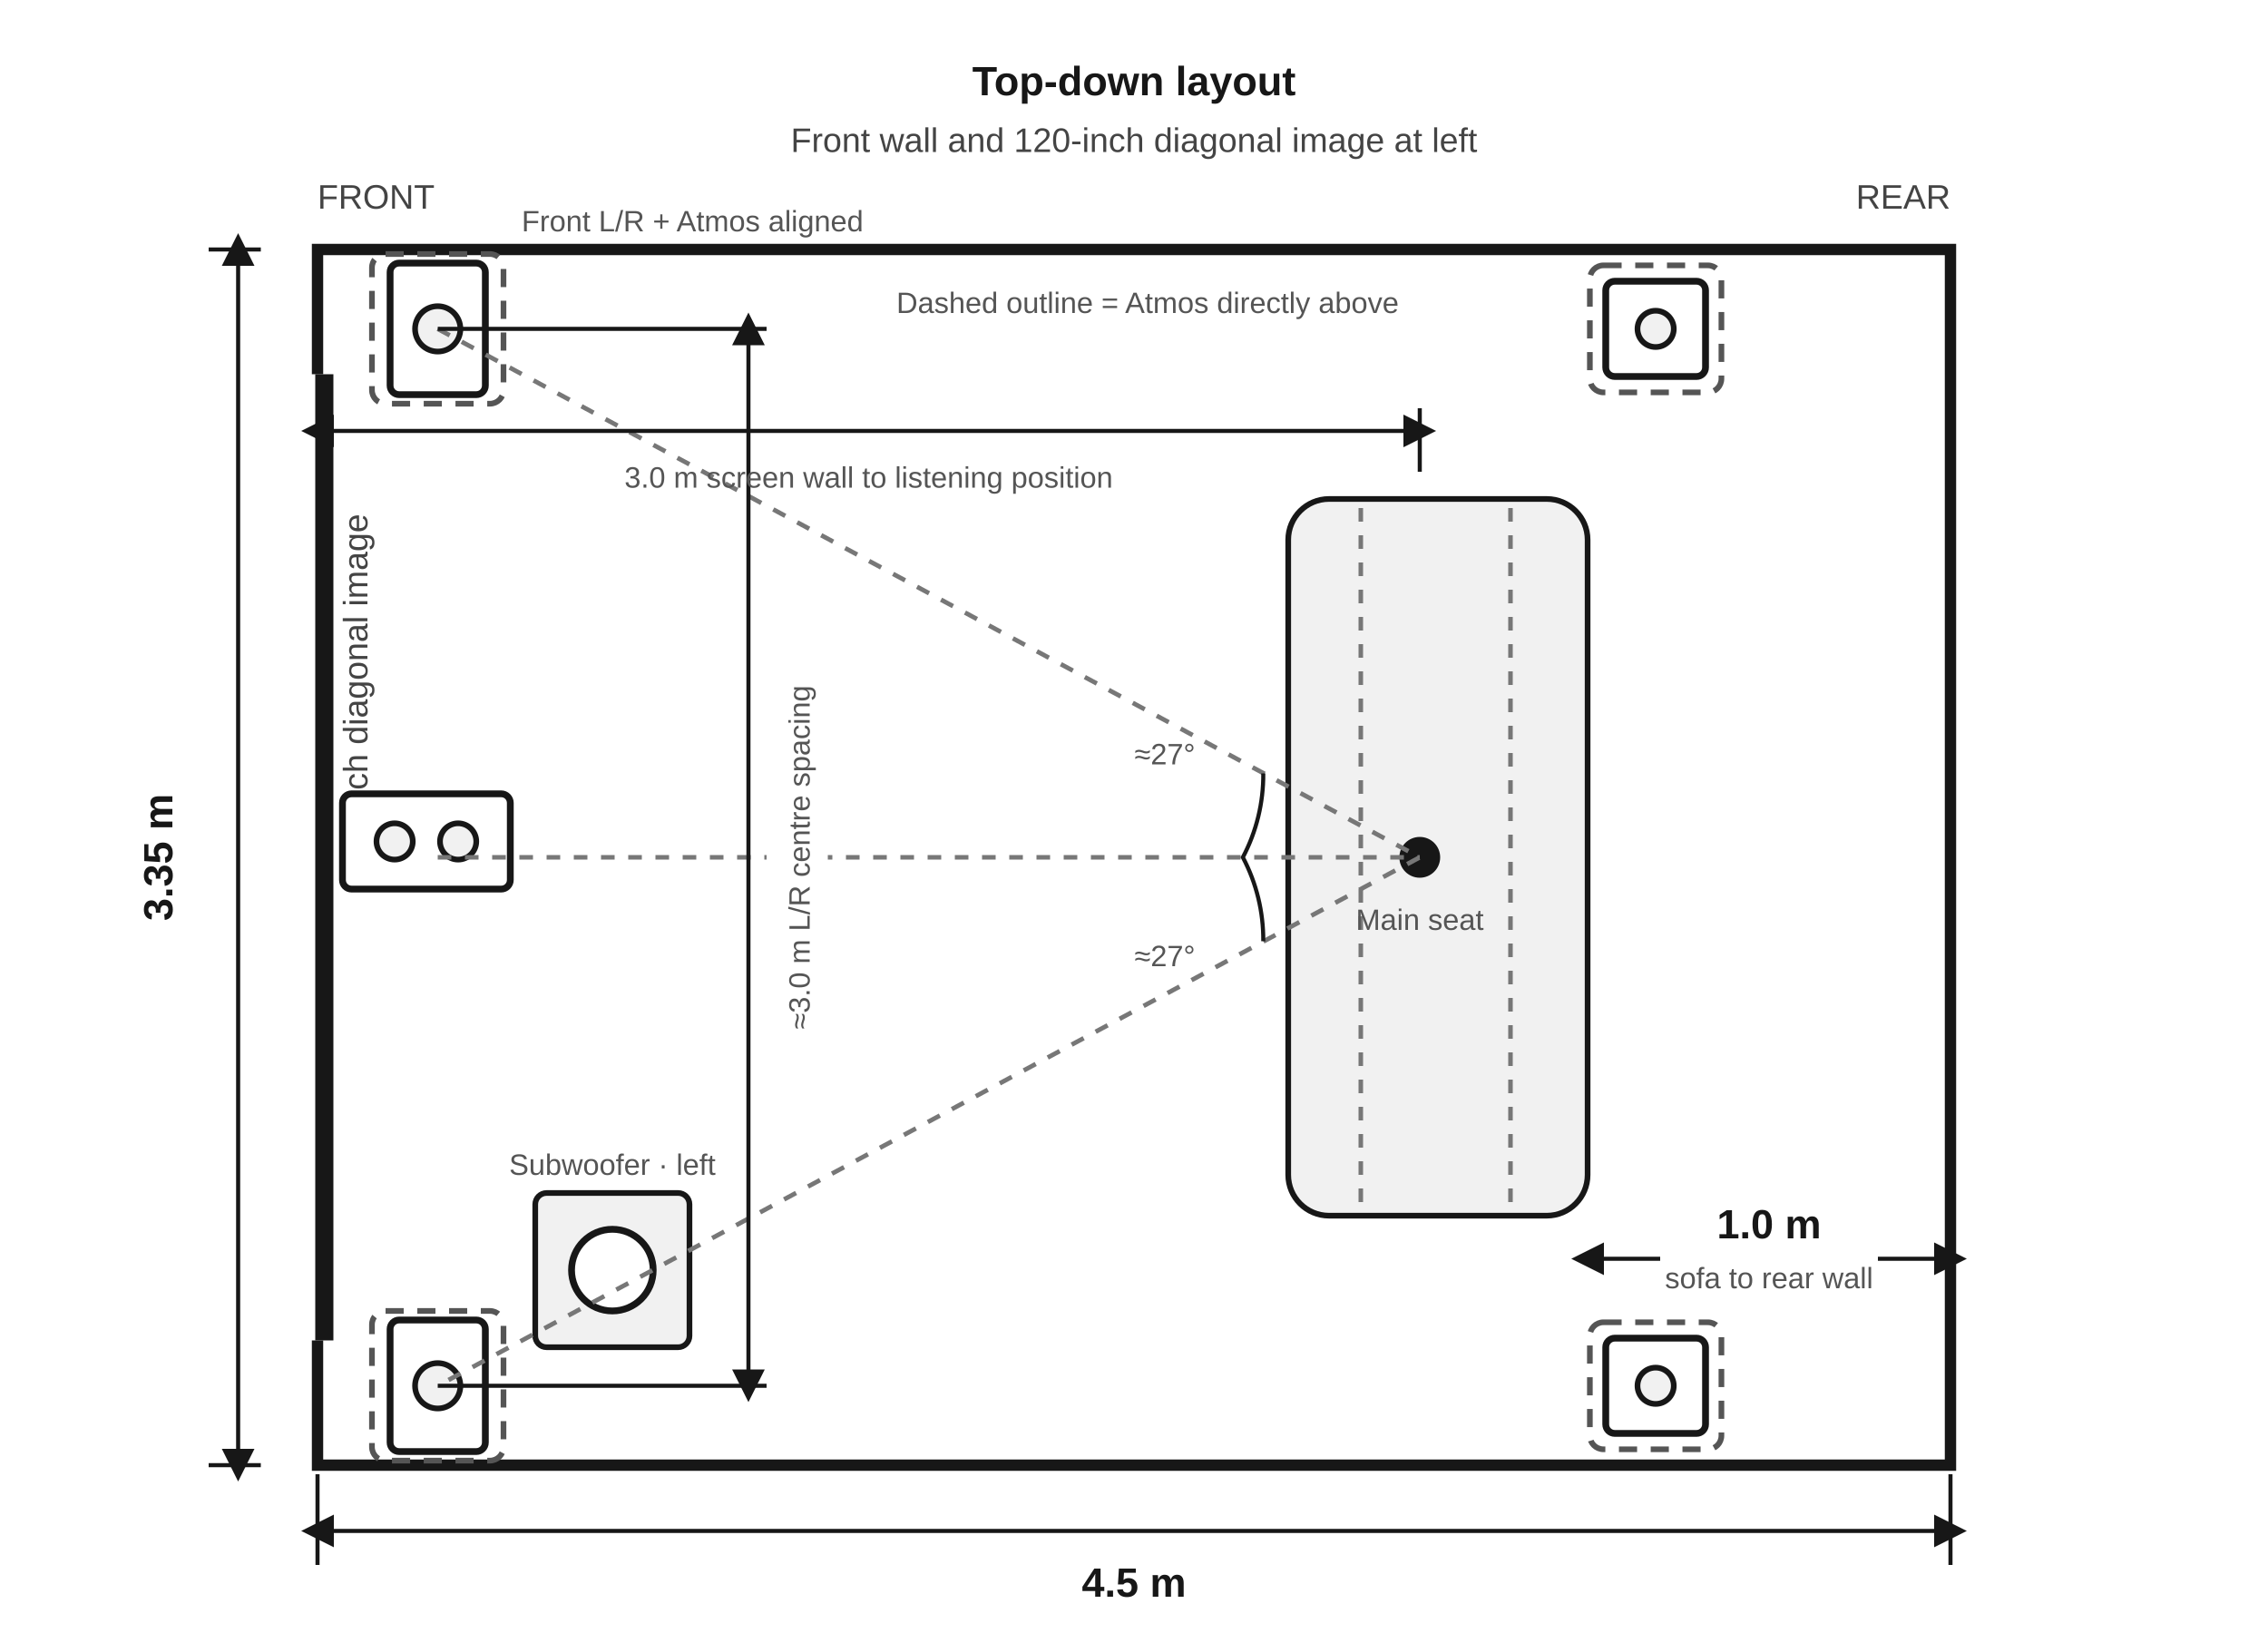
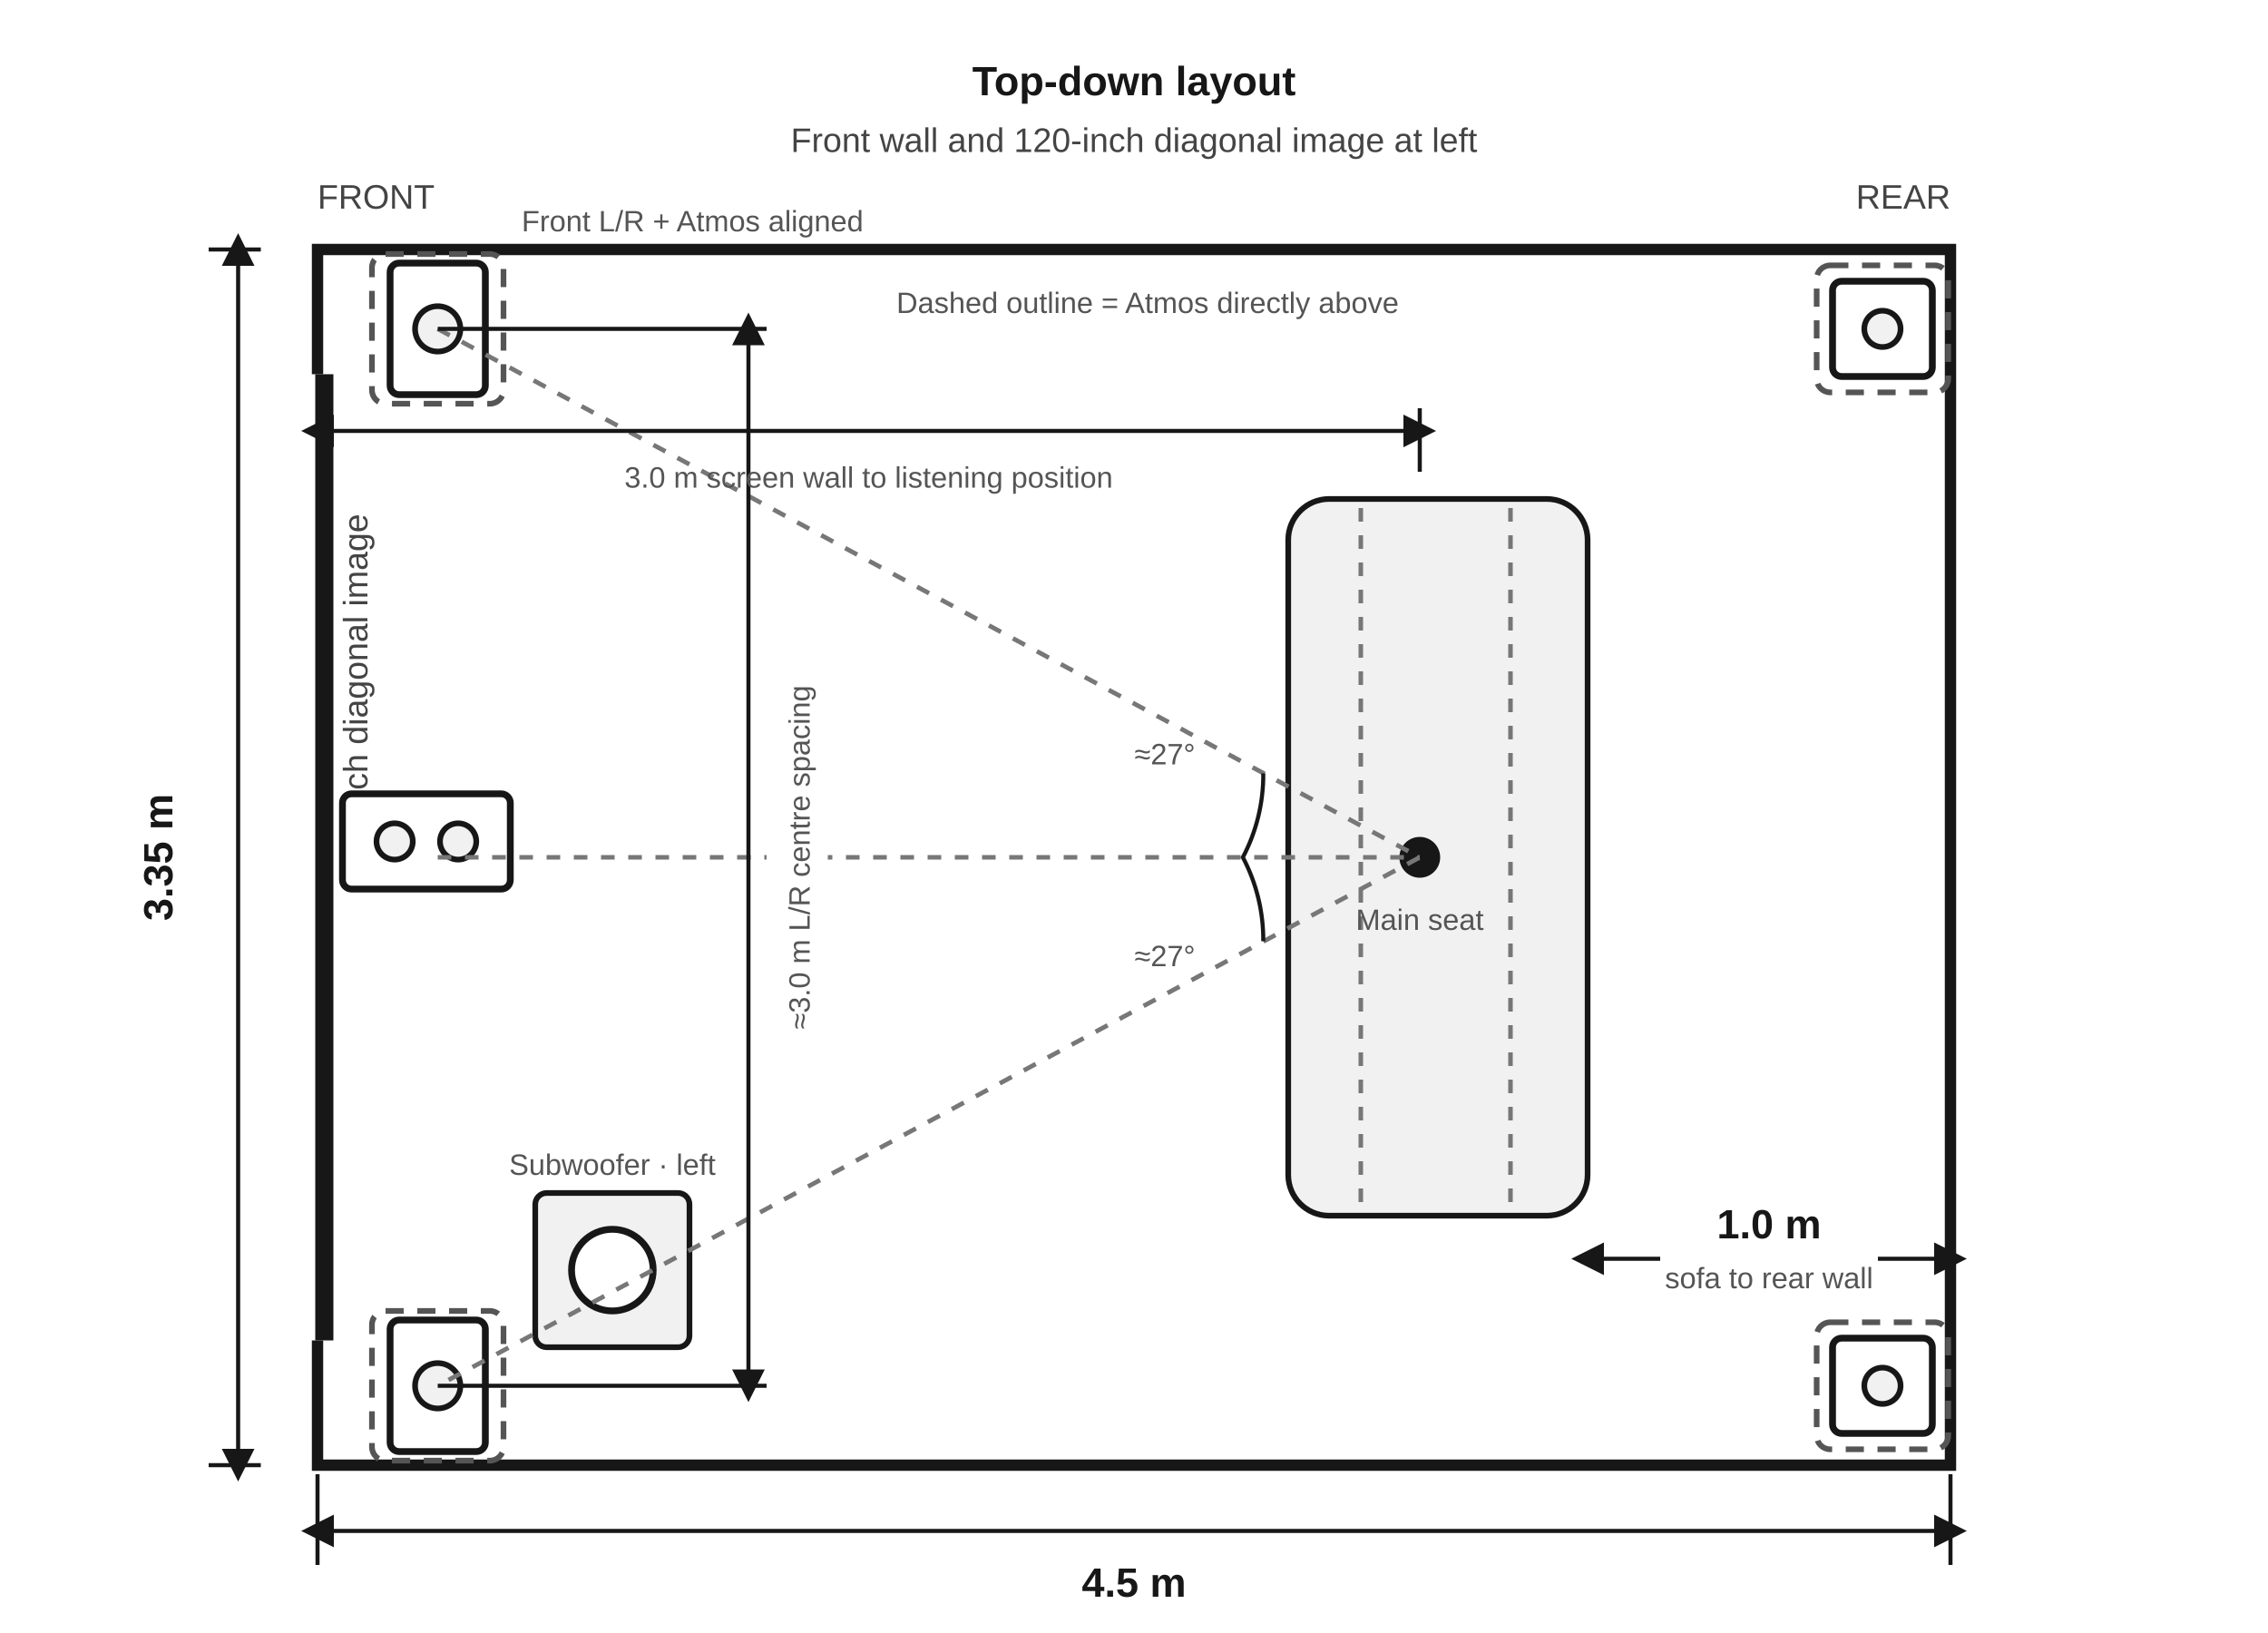
<svg xmlns="http://www.w3.org/2000/svg" viewBox="0 0 1000 720" role="img" aria-labelledby="title desc">
  <defs>
    <style>
      .wall{fill:#fff;stroke:#171717;stroke-width:5}.object{fill:#fff;stroke:#171717;stroke-width:3}.soft{fill:#f1f1f1;stroke:#171717;stroke-width:2.5}.height{fill:none;stroke:#555;stroke-width:2.5;stroke-dasharray:8 6}.guide{fill:none;stroke:#777;stroke-width:2;stroke-dasharray:6 6}.dim{fill:none;stroke:#171717;stroke-width:1.8}.callout{fill:#fff;stroke:none}.label{font:600 18px Arial,sans-serif;fill:#171717}.small{font:15px Arial,sans-serif;fill:#444}.tiny{font:13px Arial,sans-serif;fill:#555}.center{text-anchor:middle}.end{text-anchor:end}
    </style>
    <marker id="arrow" markerWidth="8" markerHeight="8" refX="4" refY="4" orient="auto-start-reverse">
      <path d="M0,0 L8,4 L0,8 Z" fill="#171717" />
    </marker>
  </defs>
  <rect width="1000" height="720" fill="#fff" />
  <text x="500" y="42" class="label center">Top-down layout</text>
  <text x="500" y="67" class="small center">Front wall and 120-inch diagonal image at left</text>
  <rect x="140" y="110" width="720" height="536" class="wall" />
  <line x1="140" y1="165" x2="140" y2="591" stroke="#fff" stroke-width="12" />
  <line x1="143" y1="165" x2="143" y2="591" stroke="#171717" stroke-width="8" />
  <text x="162" y="390" class="small" transform="rotate(-90 162 390)">120-inch diagonal image</text>
  <g aria-label="four height speakers shown as dashed outlines">
    <rect x="164" y="112" width="58" height="66" rx="6" class="height" />
    <rect x="164" y="578" width="58" height="66" rx="6" class="height" />
-     <rect x="701" y="117" width="58" height="56" rx="6" class="height" />
-     <rect x="701" y="583" width="58" height="56" rx="6" class="height" />
+     <rect x="801" y="117" width="58" height="56" rx="6" class="height" />
+     <rect x="801" y="583" width="58" height="56" rx="6" class="height" />
  </g>
  <g aria-label="front speakers">
    <rect x="172" y="116" width="42" height="58" rx="4" class="object" />
    <circle cx="193" cy="145" r="10" class="soft" />
    <rect x="172" y="582" width="42" height="58" rx="4" class="object" />
    <circle cx="193" cy="611" r="10" class="soft" />
    <rect x="151" y="350" width="74" height="42" rx="4" class="object" />
    <circle cx="174" cy="371" r="8" class="soft" />
    <circle cx="202" cy="371" r="8" class="soft" />
    <rect x="236" y="526" width="68" height="68" rx="5" class="soft" />
    <circle cx="270" cy="560" r="18" class="object" />
  </g>
  <text x="230" y="102" class="tiny">Front L/R + Atmos aligned</text>
  <rect x="356" y="119" width="300" height="28" rx="5" class="callout" />
  <text x="506" y="138" class="tiny center">Dashed outline = Atmos directly above</text>
  <rect x="236" y="502" width="68" height="22" rx="4" class="callout" />
  <text x="270" y="518" class="tiny center">Subwoofer · left</text>
  <g aria-label="sofa and surrounds">
    <rect x="568" y="220" width="132" height="316" rx="18" class="soft" />
    <line x1="600" y1="224" x2="600" y2="532" class="guide" />
    <line x1="666" y1="224" x2="666" y2="532" class="guide" />
    <circle cx="626" cy="378" r="9" fill="#171717" />
    <text x="626" y="410" class="tiny center">Main seat</text>
-     <rect x="708" y="124" width="44" height="42" rx="4" class="object" />
-     <circle cx="730" cy="145" r="8" class="soft" />
-     <rect x="708" y="590" width="44" height="42" rx="4" class="object" />
-     <circle cx="730" cy="611" r="8" class="soft" />
+     <rect x="808" y="124" width="44" height="42" rx="4" class="object" />
+     <circle cx="830" cy="145" r="8" class="soft" />
+     <rect x="808" y="590" width="44" height="42" rx="4" class="object" />
+     <circle cx="830" cy="611" r="8" class="soft" />
  </g>
  <path d="M193 145 L626 378 L193 611" class="guide" />
  <line x1="193" y1="378" x2="626" y2="378" class="guide" />
  <path d="M557 341 A78 78 0 0 1 548 378 A78 78 0 0 1 557 415" class="dim" />
  <text x="527" y="337" class="tiny end">≈27°</text>
  <text x="527" y="426" class="tiny end">≈27°</text>
  <line x1="330" y1="145" x2="330" y2="611" class="dim" marker-start="url(#arrow)" marker-end="url(#arrow)" />
  <line x1="193" y1="145" x2="338" y2="145" class="dim" />
  <line x1="193" y1="611" x2="338" y2="611" class="dim" />
  <rect x="338" y="284" width="27" height="188" rx="5" class="callout" />
  <text x="357" y="378" class="tiny center" transform="rotate(-90 357 378)">≈3.0 m L/R centre spacing</text>
  <line x1="140" y1="675" x2="860" y2="675" class="dim" marker-start="url(#arrow)" marker-end="url(#arrow)" />
  <line x1="140" y1="650" x2="140" y2="690" class="dim" />
  <line x1="860" y1="650" x2="860" y2="690" class="dim" />
  <text x="500" y="704" class="label center">4.5 m</text>
  <line x1="105" y1="110" x2="105" y2="646" class="dim" marker-start="url(#arrow)" marker-end="url(#arrow)" />
  <line x1="115" y1="110" x2="92" y2="110" class="dim" />
  <line x1="115" y1="646" x2="92" y2="646" class="dim" />
  <text x="76" y="378" class="label center" transform="rotate(-90 76 378)">3.35 m</text>
  <line x1="700" y1="555" x2="860" y2="555" class="dim" marker-start="url(#arrow)" marker-end="url(#arrow)" />
  <rect x="732" y="527" width="96" height="48" rx="5" class="callout" />
  <text x="780" y="546" class="label center">1.0 m</text>
  <text x="780" y="568" class="tiny center">sofa to rear wall</text>
  <line x1="140" y1="190" x2="626" y2="190" class="dim" marker-start="url(#arrow)" marker-end="url(#arrow)" />
  <line x1="626" y1="180" x2="626" y2="208" class="dim" />
  <text x="383" y="215" class="tiny center">3.0 m screen wall to listening position</text>
  <text x="140" y="92" class="small">FRONT</text>
  <text x="860" y="92" class="small end">REAR</text>
</svg>
